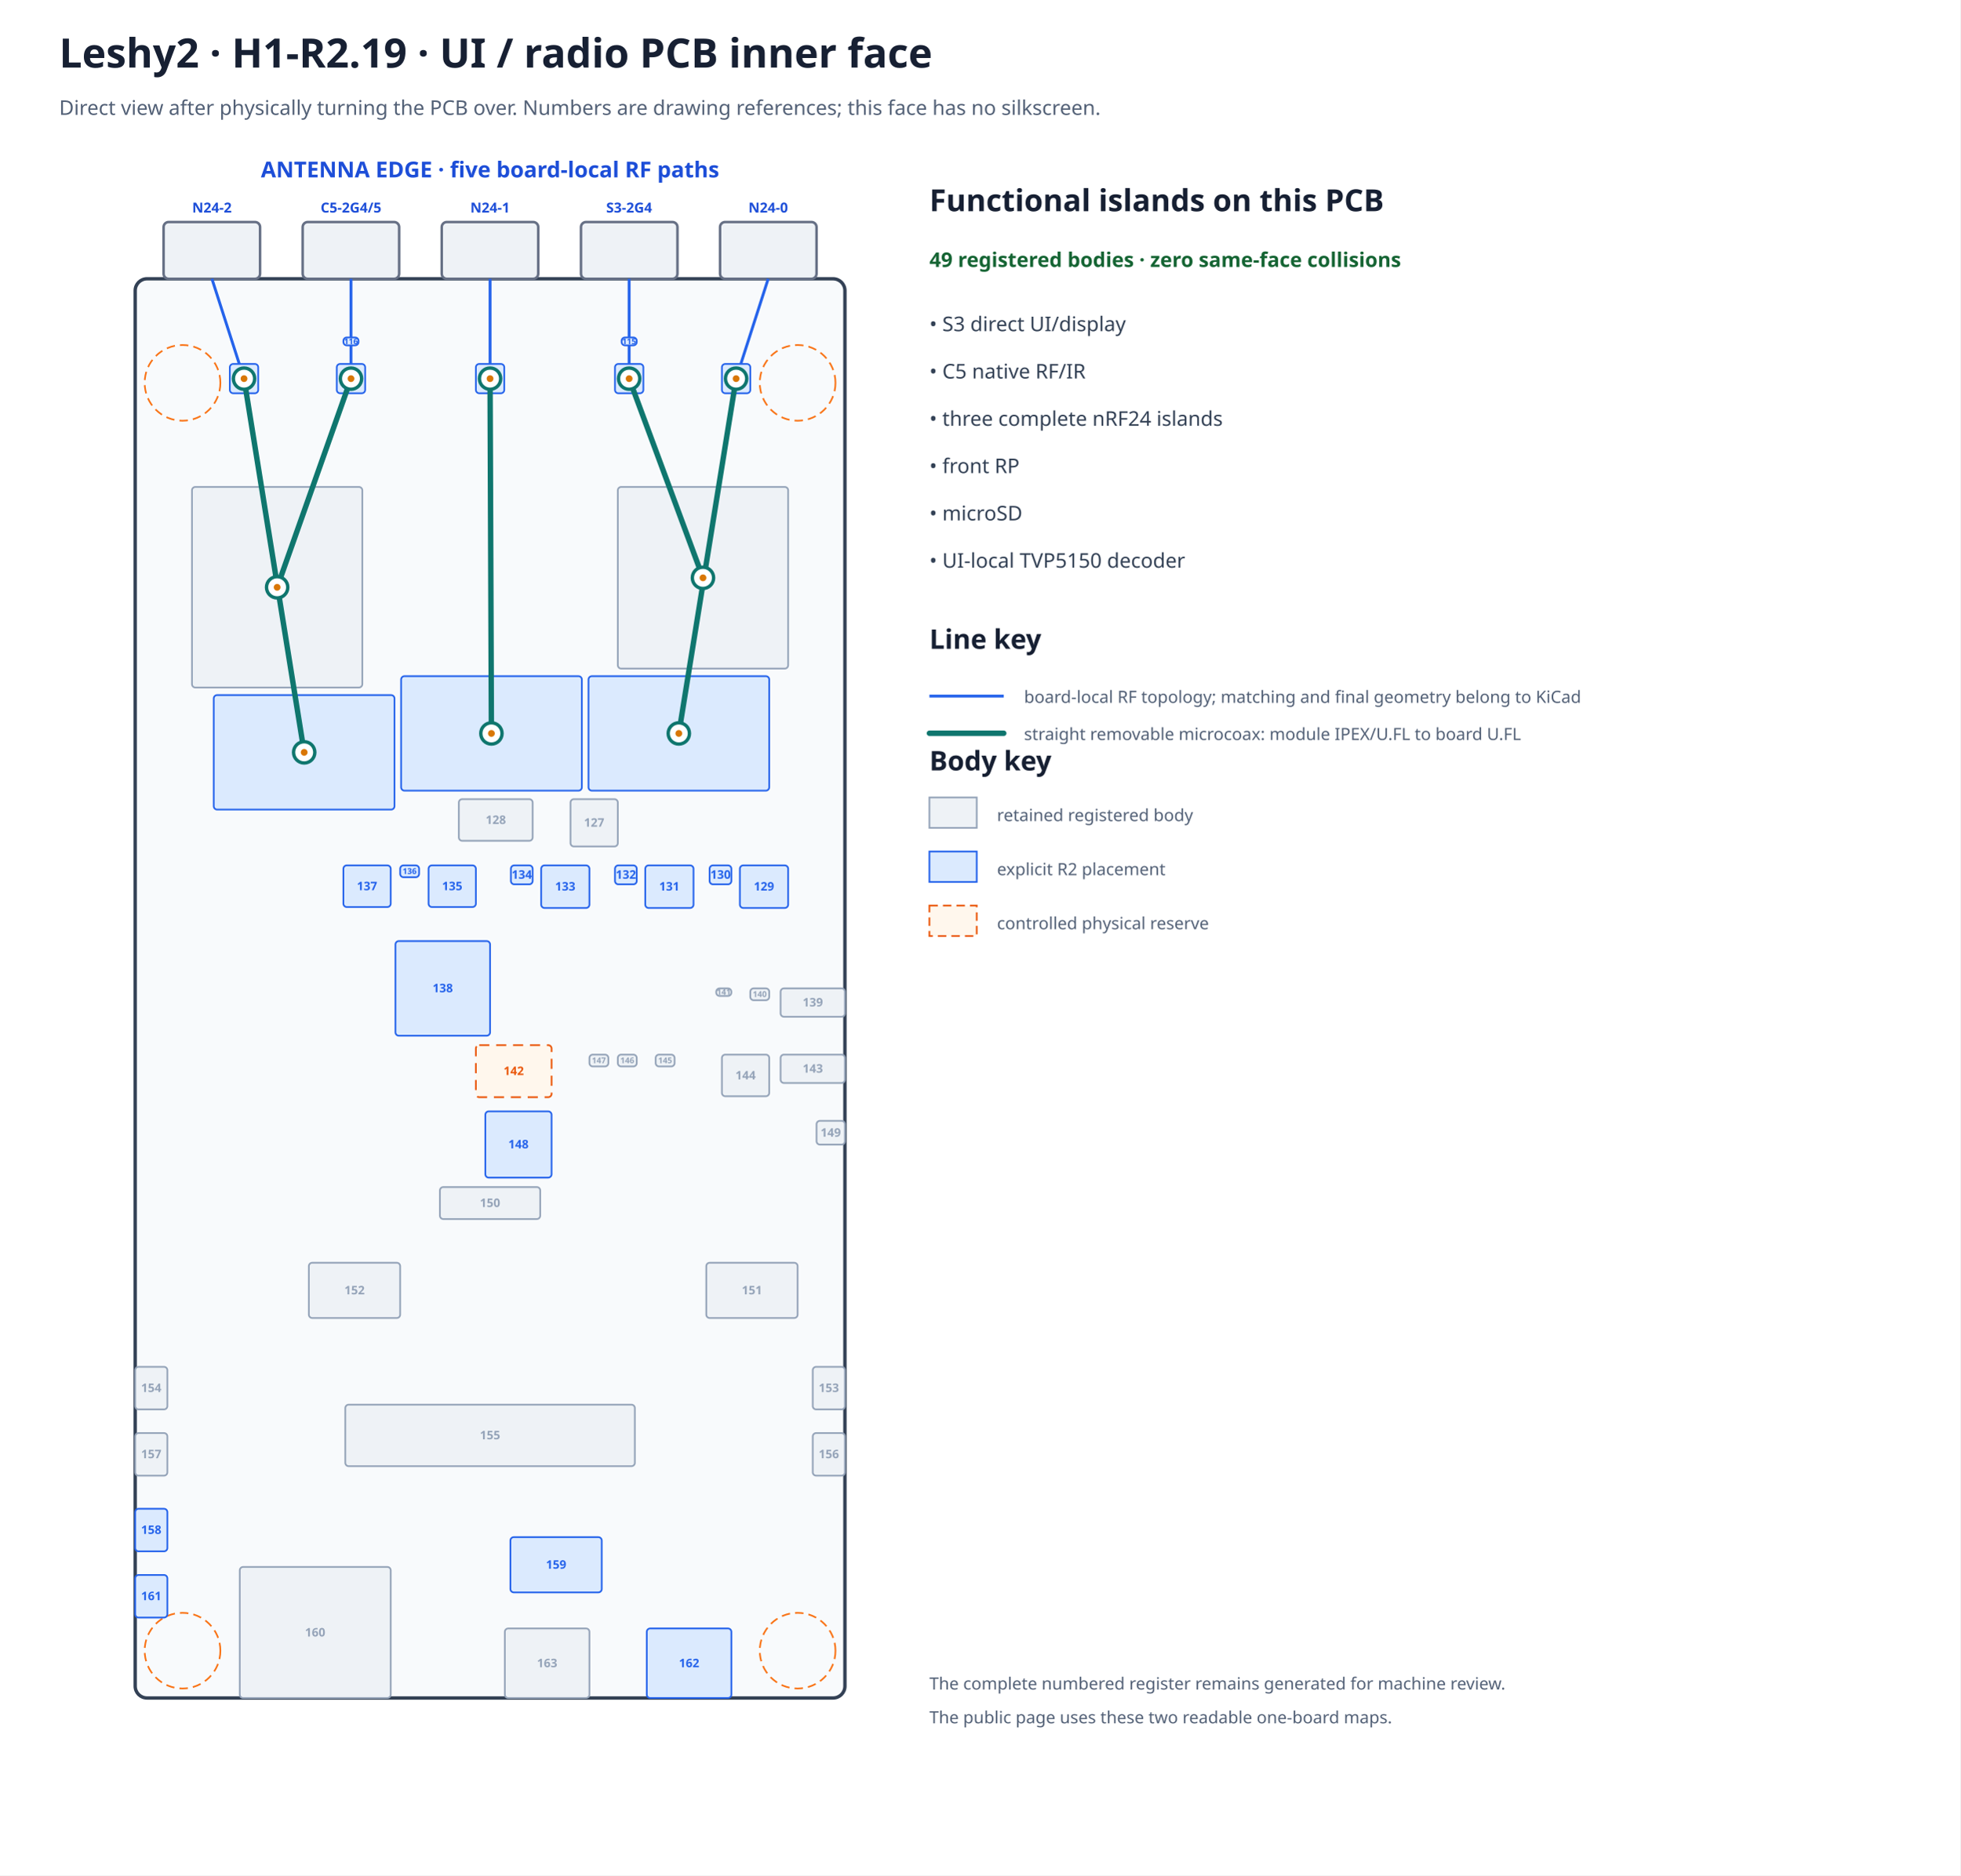
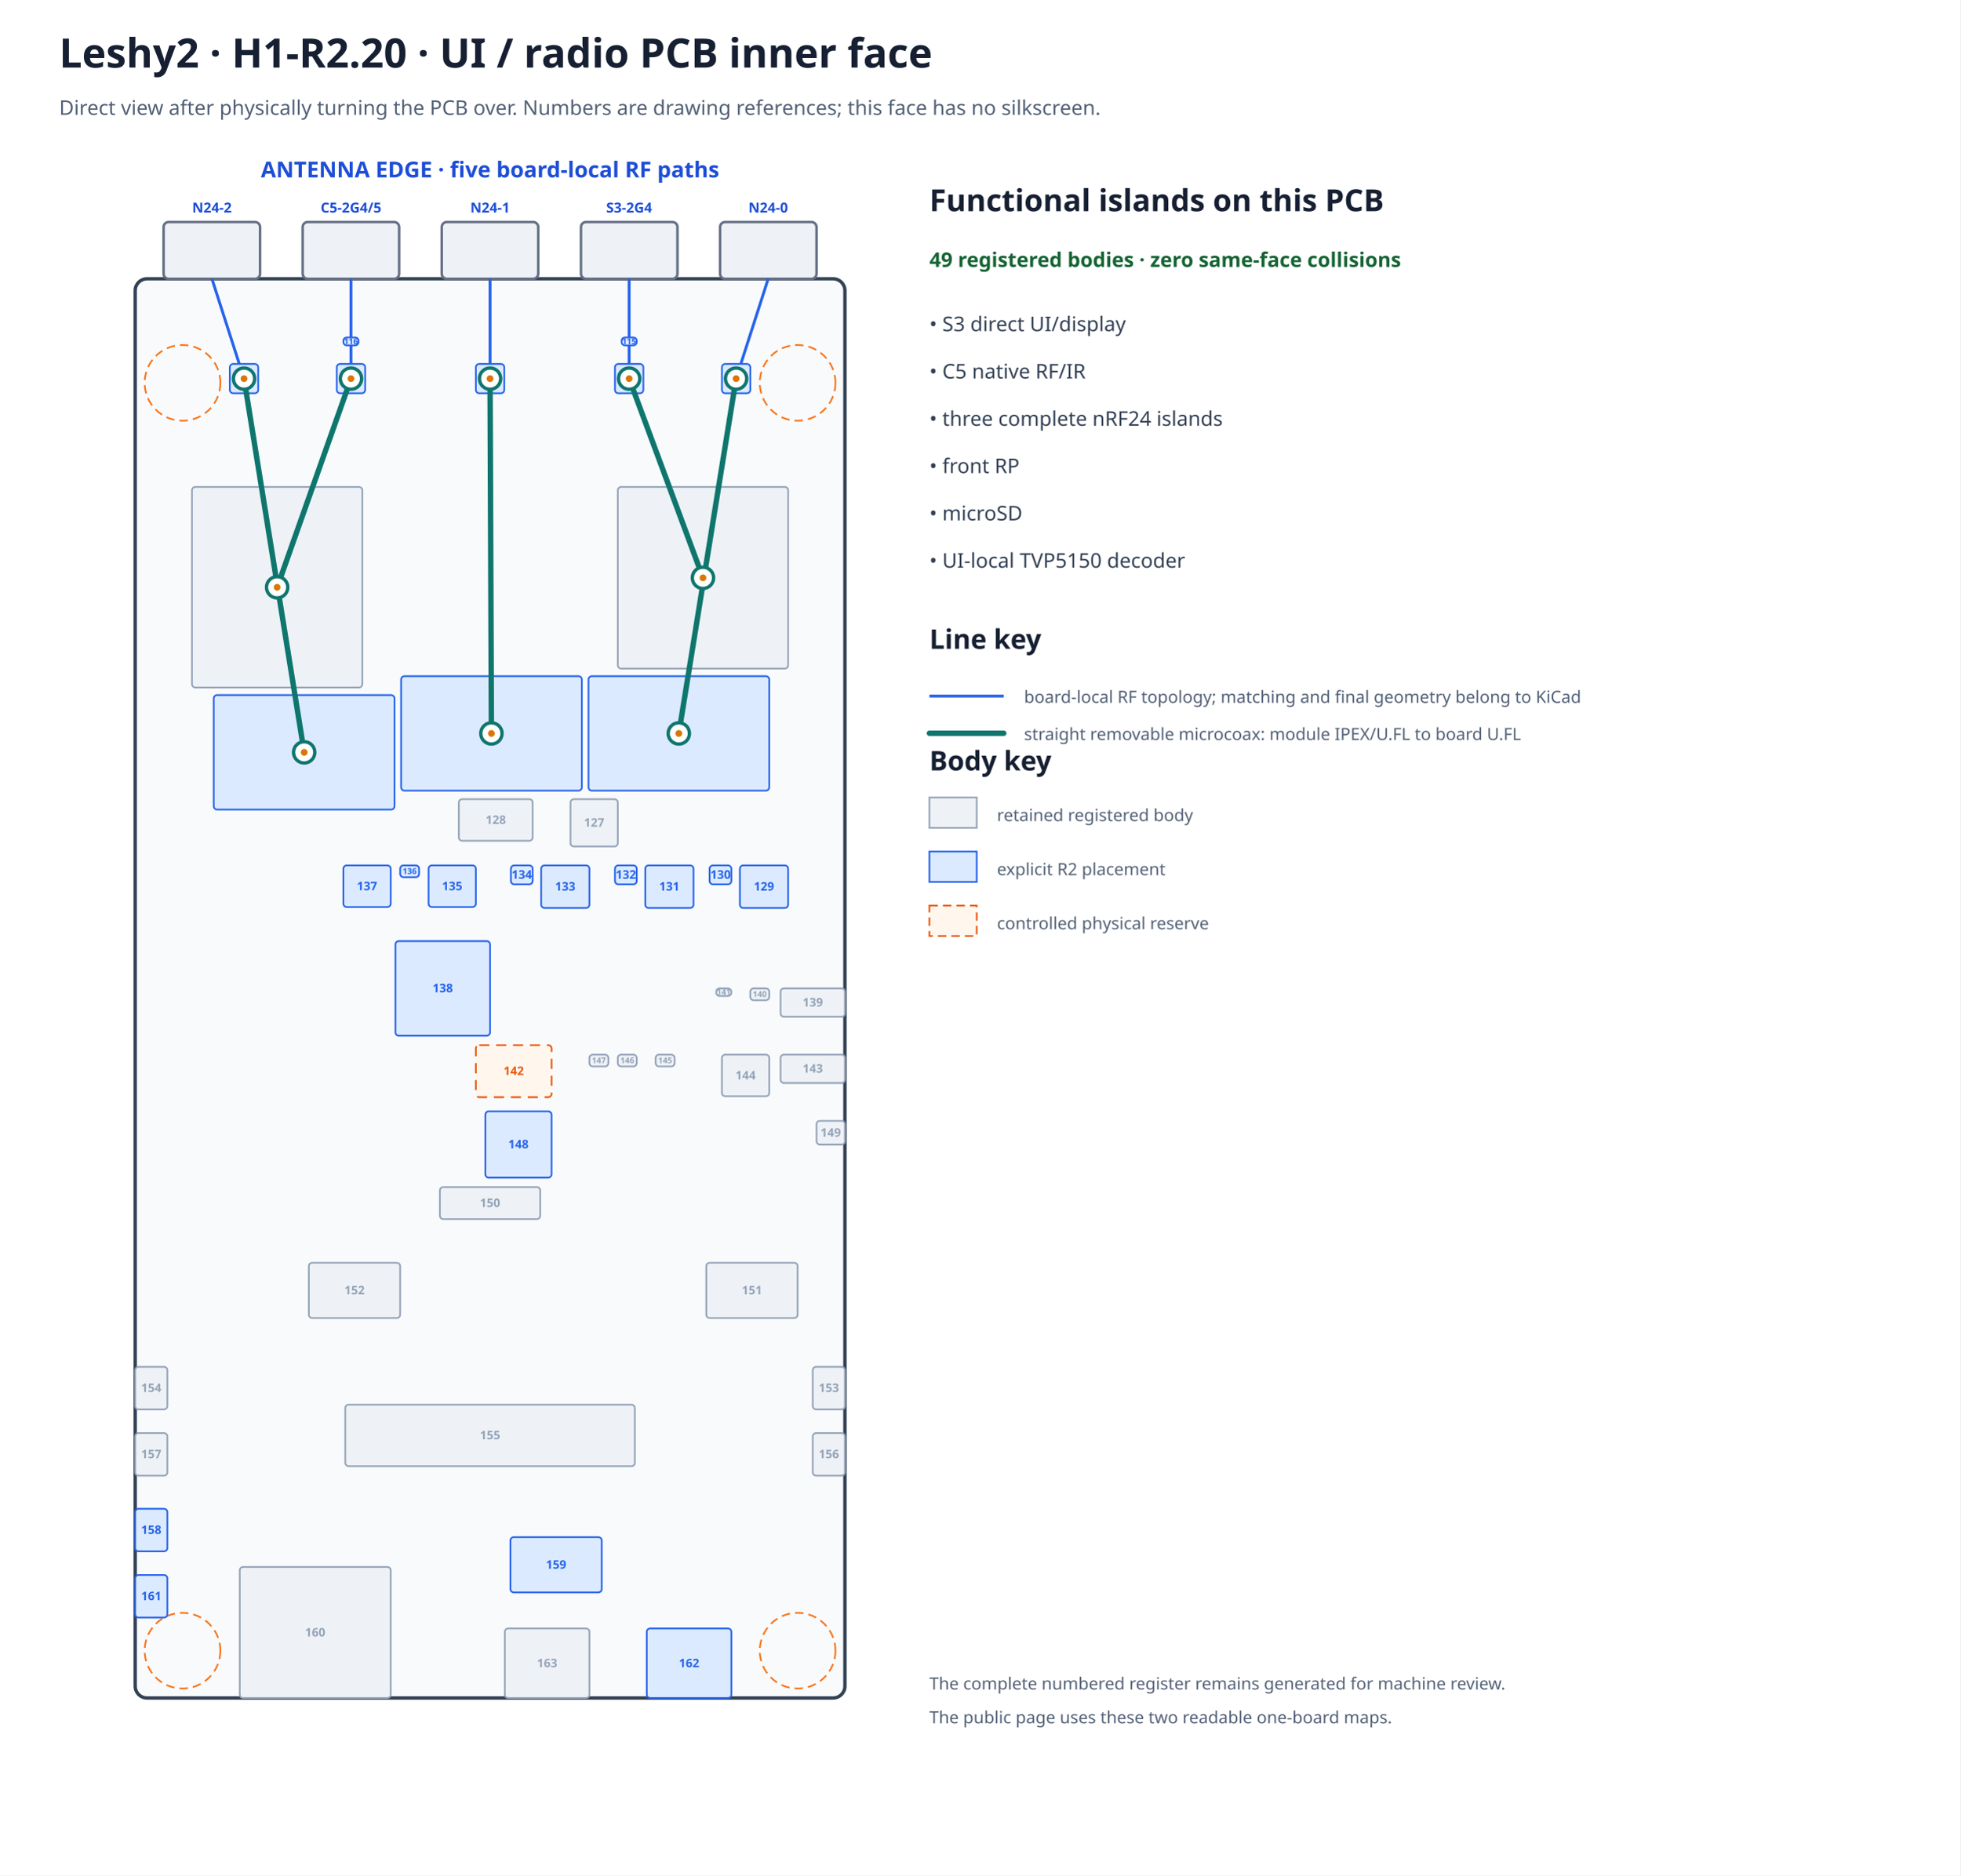
- <svg xmlns="http://www.w3.org/2000/svg" width="1160" height="1110" viewBox="0 0 1160 1110" data-marker="H1-R2.19" data-frame="ui-inner" data-inner-silkscreen="none">
+ <svg xmlns="http://www.w3.org/2000/svg" width="1160" height="1110" viewBox="0 0 1160 1110" data-marker="H1-R2.20" data-frame="ui-inner" data-inner-silkscreen="none">
  <rect width="100%" height="100%" fill="#ffffff" />
-   <text x="35.0" y="40.0" font-family="sans-serif" font-size="24" font-weight="bold" text-anchor="start" fill="#172033">Leshy2 · H1-R2.19 · UI / radio PCB inner face</text>
+   <text x="35.0" y="40.0" font-family="sans-serif" font-size="24" font-weight="bold" text-anchor="start" fill="#172033">Leshy2 · H1-R2.20 · UI / radio PCB inner face</text>
  <text x="35.0" y="68.0" font-family="sans-serif" font-size="12" font-weight="normal" text-anchor="start" fill="#526076">Direct view after physically turning the PCB over. Numbers are drawing references; this face has no silkscreen.</text>
  <text x="290.0" y="105.0" font-family="sans-serif" font-size="13" font-weight="bold" text-anchor="middle" fill="#1d4ed8">ANTENNA EDGE · five board-local RF paths</text>
  <rect x="80.0" y="165.0" width="420.0" height="840.0" rx="7" fill="#f8fafc" stroke="#334155" stroke-width="2" />
  <rect x="426.1" y="131.4" width="57.1" height="33.6" rx="3" fill="#eef2f6" stroke="#667085" stroke-width="1.5" />
  <text x="454.6" y="125.8" font-family="sans-serif" font-size="8.2" font-weight="bold" text-anchor="middle" fill="#1d4ed8">N24-0</text>
  <rect x="343.8" y="131.4" width="57.1" height="33.6" rx="3" fill="#eef2f6" stroke="#667085" stroke-width="1.5" />
  <text x="372.3" y="125.8" font-family="sans-serif" font-size="8.2" font-weight="bold" text-anchor="middle" fill="#1d4ed8">S3-2G4</text>
  <rect x="261.4" y="131.4" width="57.1" height="33.6" rx="3" fill="#eef2f6" stroke="#667085" stroke-width="1.5" />
  <text x="290.0" y="125.8" font-family="sans-serif" font-size="8.2" font-weight="bold" text-anchor="middle" fill="#1d4ed8">N24-1</text>
  <rect x="179.1" y="131.4" width="57.1" height="33.6" rx="3" fill="#eef2f6" stroke="#667085" stroke-width="1.5" />
  <text x="207.7" y="125.8" font-family="sans-serif" font-size="8.2" font-weight="bold" text-anchor="middle" fill="#1d4ed8">C5-2G4/5</text>
  <rect x="96.8" y="131.4" width="57.1" height="33.6" rx="3" fill="#eef2f6" stroke="#667085" stroke-width="1.5" />
  <text x="125.4" y="125.8" font-family="sans-serif" font-size="8.2" font-weight="bold" text-anchor="middle" fill="#1d4ed8">N24-2</text>
  <circle cx="472.0" cy="226.6" r="22.4" fill="none" stroke="#f97316" stroke-dasharray="5 3" />
  <circle cx="108.0" cy="226.6" r="22.4" fill="none" stroke="#f97316" stroke-dasharray="5 3" />
  <circle cx="472.0" cy="977.0" r="22.4" fill="none" stroke="#f97316" stroke-dasharray="5 3" />
  <circle cx="108.0" cy="977.0" r="22.4" fill="none" stroke="#f97316" stroke-dasharray="5 3" />
  <g id="antenna-pcb-topology" data-topology-source="r2" data-route-state="pre-ecad-topology-only">
    <polyline points="435.6,224.1 454.6,165.0" fill="none" stroke="#2563eb" stroke-width="1.7" data-path="N24-0" data-branch="main" data-medium="controlled-50-ohm-pcb" />
    <polyline points="372.3,224.1 372.3,202.1 372.3,165.0" fill="none" stroke="#2563eb" stroke-width="1.7" data-path="S3-2G4" data-branch="main" data-medium="controlled-50-ohm-pcb" />
    <polyline points="290.0,224.1 290.0,165.0" fill="none" stroke="#2563eb" stroke-width="1.7" data-path="N24-1" data-branch="main" data-medium="controlled-50-ohm-pcb" />
    <polyline points="207.7,224.1 207.7,202.1 207.7,165.0" fill="none" stroke="#2563eb" stroke-width="1.7" data-path="C5-2G4/5" data-branch="main" data-medium="controlled-50-ohm-pcb" />
    <polyline points="144.4,224.1 125.4,165.0" fill="none" stroke="#2563eb" stroke-width="1.7" data-path="N24-2" data-branch="main" data-medium="controlled-50-ohm-pcb" />
  </g>
  <rect x="367.84" y="199.72" width="8.96" height="4.70" rx="2" fill="#dbeafe" stroke="#2563eb" stroke-width="1" data-instance="s3_rf_coupler_r2" data-mpn="CP0603Q5425ENTR" />
  <text x="372.3" y="203.7" font-family="sans-serif" font-size="4.8" font-weight="bold" text-anchor="middle" fill="#2563eb">115</text>
  <rect x="203.20" y="199.72" width="8.96" height="4.70" rx="2" fill="#dbeafe" stroke="#2563eb" stroke-width="1" data-instance="c5_rf_coupler_r2" data-mpn="CP0603Q5425ENTR" />
  <text x="207.7" y="203.7" font-family="sans-serif" font-size="4.8" font-weight="bold" text-anchor="middle" fill="#2563eb">116</text>
  <rect x="427.20" y="215.40" width="16.80" height="17.36" rx="2" fill="#dbeafe" stroke="#2563eb" stroke-width="1" data-instance="nrf0_rf_board_connector_r2" data-mpn="U.FL-R-SMT-1(10)" />
  <text x="435.6" y="226.4" font-family="sans-serif" font-size="7.0" font-weight="bold" text-anchor="middle" fill="#2563eb">117</text>
  <rect x="363.92" y="215.40" width="16.80" height="17.36" rx="2" fill="#dbeafe" stroke="#2563eb" stroke-width="1" data-instance="s3_rf_board_connector_r2" data-mpn="U.FL-R-SMT-1(10)" />
  <text x="372.3" y="226.4" font-family="sans-serif" font-size="7.0" font-weight="bold" text-anchor="middle" fill="#2563eb">118</text>
  <rect x="281.60" y="215.40" width="16.80" height="17.36" rx="2" fill="#dbeafe" stroke="#2563eb" stroke-width="1" data-instance="nrf1_rf_board_connector_r2" data-mpn="U.FL-R-SMT-1(10)" />
  <text x="290.0" y="226.4" font-family="sans-serif" font-size="7.0" font-weight="bold" text-anchor="middle" fill="#2563eb">119</text>
  <rect x="199.28" y="215.40" width="16.80" height="17.36" rx="2" fill="#dbeafe" stroke="#2563eb" stroke-width="1" data-instance="c5_rf_board_connector_r2" data-mpn="U.FL-R-SMT-1(10)" />
  <text x="207.7" y="226.4" font-family="sans-serif" font-size="7.0" font-weight="bold" text-anchor="middle" fill="#2563eb">120</text>
  <rect x="136.00" y="215.40" width="16.80" height="17.36" rx="2" fill="#dbeafe" stroke="#2563eb" stroke-width="1" data-instance="nrf2_rf_board_connector_r2" data-mpn="U.FL-R-SMT-1(10)" />
  <text x="144.4" y="226.4" font-family="sans-serif" font-size="7.0" font-weight="bold" text-anchor="middle" fill="#2563eb">121</text>
  <rect x="365.60" y="288.20" width="100.80" height="107.52" rx="2" fill="#eef2f6" stroke="#94a3b8" stroke-width="1" data-instance="s3" data-mpn="ESP32-S3-WROOM-1U-N16R8" />
  <text x="416.0" y="344.3" font-family="sans-serif" font-size="7.0" font-weight="bold" text-anchor="middle" fill="#94a3b8">122</text>
  <rect x="113.60" y="288.20" width="100.80" height="118.72" rx="2" fill="#eef2f6" stroke="#94a3b8" stroke-width="1" data-instance="c5" data-mpn="ESP32-C5-WROOM-1U-N8R8" />
  <text x="164.0" y="349.9" font-family="sans-serif" font-size="7.0" font-weight="bold" text-anchor="middle" fill="#94a3b8">123</text>
  <rect x="348.24" y="400.20" width="106.96" height="67.76" rx="2" fill="#dbeafe" stroke="#2563eb" stroke-width="1" data-instance="nrf0_r2" data-mpn="E01-ML01IPX" />
  <text x="401.7" y="436.4" font-family="sans-serif" font-size="7.0" font-weight="bold" text-anchor="middle" fill="#2563eb">124</text>
  <rect x="237.36" y="400.20" width="106.96" height="67.76" rx="2" fill="#dbeafe" stroke="#2563eb" stroke-width="1" data-instance="nrf1_r2" data-mpn="E01-ML01IPX" />
  <text x="290.8" y="436.4" font-family="sans-serif" font-size="7.0" font-weight="bold" text-anchor="middle" fill="#2563eb">125</text>
  <rect x="126.48" y="411.40" width="106.96" height="67.76" rx="2" fill="#dbeafe" stroke="#2563eb" stroke-width="1" data-instance="nrf2_r2" data-mpn="E01-ML01IPX" />
  <text x="180.0" y="447.6" font-family="sans-serif" font-size="7.0" font-weight="bold" text-anchor="middle" fill="#2563eb">126</text>
  <rect x="337.60" y="473.00" width="28.00" height="28.00" rx="2" fill="#eef2f6" stroke="#94a3b8" stroke-width="1" data-instance="slow_io" data-mpn="TCA6424ARGJR" />
  <text x="351.6" y="489.3" font-family="sans-serif" font-size="7.0" font-weight="bold" text-anchor="middle" fill="#94a3b8">127</text>
  <rect x="271.52" y="473.00" width="43.68" height="24.64" rx="2" fill="#eef2f6" stroke="#94a3b8" stroke-width="1" data-instance="ui_matrix_io" data-mpn="TCA9539PWR" />
  <text x="293.4" y="487.7" font-family="sans-serif" font-size="7.0" font-weight="bold" text-anchor="middle" fill="#94a3b8">128</text>
  <rect x="437.84" y="512.20" width="28.56" height="25.20" rx="2" fill="#dbeafe" stroke="#2563eb" stroke-width="1" data-instance="nrf0_host_buffer_r2" data-mpn="74LVC126APW,118" />
  <text x="452.1" y="527.1" font-family="sans-serif" font-size="7.0" font-weight="bold" text-anchor="middle" fill="#2563eb">129</text>
  <rect x="419.92" y="512.20" width="12.88" height="11.20" rx="2" fill="#dbeafe" stroke="#2563eb" stroke-width="1" data-instance="nrf0_return_buffer_r2" data-mpn="74LVC2G126DC,125" />
  <text x="426.4" y="520.1" font-family="sans-serif" font-size="7.0" font-weight="bold" text-anchor="middle" fill="#2563eb">130</text>
  <rect x="381.84" y="512.20" width="28.56" height="25.20" rx="2" fill="#dbeafe" stroke="#2563eb" stroke-width="1" data-instance="nrf1_host_buffer_r2" data-mpn="74LVC126APW,118" />
  <text x="396.1" y="527.1" font-family="sans-serif" font-size="7.0" font-weight="bold" text-anchor="middle" fill="#2563eb">131</text>
  <rect x="363.92" y="512.20" width="12.88" height="11.20" rx="2" fill="#dbeafe" stroke="#2563eb" stroke-width="1" data-instance="nrf1_return_buffer_r2" data-mpn="74LVC2G126DC,125" />
  <text x="370.4" y="520.1" font-family="sans-serif" font-size="7.0" font-weight="bold" text-anchor="middle" fill="#2563eb">132</text>
  <rect x="320.24" y="512.20" width="28.56" height="25.20" rx="2" fill="#dbeafe" stroke="#2563eb" stroke-width="1" data-instance="nrf2_host_buffer_r2" data-mpn="74LVC126APW,118" />
  <text x="334.5" y="527.1" font-family="sans-serif" font-size="7.0" font-weight="bold" text-anchor="middle" fill="#2563eb">133</text>
  <rect x="302.32" y="512.20" width="12.88" height="11.20" rx="2" fill="#dbeafe" stroke="#2563eb" stroke-width="1" data-instance="nrf2_return_buffer_r2" data-mpn="74LVC2G126DC,125" />
  <text x="308.8" y="520.1" font-family="sans-serif" font-size="7.0" font-weight="bold" text-anchor="middle" fill="#2563eb">134</text>
  <rect x="253.60" y="512.20" width="28.00" height="24.64" rx="2" fill="#dbeafe" stroke="#2563eb" stroke-width="1" data-instance="safe_gate_a_r2" data-mpn="SN74LVC08APWR" />
  <text x="267.6" y="526.9" font-family="sans-serif" font-size="7.0" font-weight="bold" text-anchor="middle" fill="#2563eb">135</text>
  <rect x="236.80" y="512.20" width="11.20" height="7.00" rx="2" fill="#dbeafe" stroke="#2563eb" stroke-width="1" data-instance="nrf_backup_gate_r2" data-mpn="SN74LVC1G08DCKR" />
  <text x="242.4" y="517.3" font-family="sans-serif" font-size="4.8" font-weight="bold" text-anchor="middle" fill="#2563eb">136</text>
  <rect x="203.20" y="512.20" width="28.00" height="24.64" rx="2" fill="#dbeafe" stroke="#2563eb" stroke-width="1" data-instance="nrf_evidence_cmp_r2" data-mpn="TLV1824PWR" />
  <text x="217.2" y="526.9" font-family="sans-serif" font-size="7.0" font-weight="bold" text-anchor="middle" fill="#2563eb">137</text>
  <rect x="234.00" y="557.00" width="56.00" height="56.00" rx="2" fill="#dbeafe" stroke="#2563eb" stroke-width="1" data-instance="hub_rp" data-mpn="SC1512-A4" />
  <text x="262.0" y="587.3" font-family="sans-serif" font-size="7.0" font-weight="bold" text-anchor="middle" fill="#2563eb">138</text>
  <rect x="461.92" y="585.00" width="38.08" height="16.80" rx="2" fill="#eef2f6" stroke="#94a3b8" stroke-width="1" data-instance="ir_demod" data-mpn="Vishay TSOP75238TT" />
  <text x="481.0" y="595.7" font-family="sans-serif" font-size="7.0" font-weight="bold" text-anchor="middle" fill="#94a3b8">139</text>
  <rect x="444.00" y="585.00" width="11.20" height="7.00" rx="2" fill="#eef2f6" stroke="#94a3b8" stroke-width="1" data-instance="ir_safe_gate" data-mpn="SN74LVC1G08DCKR" />
  <text x="449.6" y="590.1" font-family="sans-serif" font-size="4.8" font-weight="bold" text-anchor="middle" fill="#94a3b8">140</text>
  <rect x="423.84" y="585.00" width="8.96" height="4.48" rx="2" fill="#eef2f6" stroke="#94a3b8" stroke-width="1" data-instance="ui_zone_ntc" data-mpn="TDK B57332V5103F360" />
  <text x="428.3" y="588.8" font-family="sans-serif" font-size="4.8" font-weight="bold" text-anchor="middle" fill="#94a3b8">141</text>
  <rect x="281.60" y="618.60" width="44.80" height="30.80" rx="2" fill="#fff7ed" stroke="#ea580c" stroke-width="1" stroke-dasharray="6 4" data-instance="fpv_power_reserve" data-mpn="PHYSICAL RESERVE" />
  <text x="304.0" y="636.3" font-family="sans-serif" font-size="7.0" font-weight="bold" text-anchor="middle" fill="#ea580c">142</text>
  <rect x="461.92" y="624.20" width="38.08" height="16.80" rx="2" fill="#eef2f6" stroke="#94a3b8" stroke-width="1" data-instance="ir_carrier" data-mpn="Vishay TSMP95000TT" />
  <text x="481.0" y="634.9" font-family="sans-serif" font-size="7.0" font-weight="bold" text-anchor="middle" fill="#94a3b8">143</text>
  <rect x="427.20" y="624.20" width="28.00" height="24.64" rx="2" fill="#eef2f6" stroke="#94a3b8" stroke-width="1" data-instance="evidence_cmp_a" data-mpn="TLV1824PWR" />
  <text x="441.2" y="638.9" font-family="sans-serif" font-size="7.0" font-weight="bold" text-anchor="middle" fill="#94a3b8">144</text>
  <rect x="388.00" y="624.20" width="11.20" height="7.00" rx="2" fill="#eef2f6" stroke="#94a3b8" stroke-width="1" data-instance="safe_reset_sink_a" data-mpn="Diodes Incorporated 2N7002DW-7-F" />
  <text x="393.6" y="629.3" font-family="sans-serif" font-size="4.8" font-weight="bold" text-anchor="middle" fill="#94a3b8">145</text>
  <rect x="365.60" y="624.20" width="11.20" height="7.00" rx="2" fill="#eef2f6" stroke="#94a3b8" stroke-width="1" data-instance="safe_c5_reset_buffer" data-mpn="Texas Instruments SN74LVC1G06DCKR" />
  <text x="371.2" y="629.3" font-family="sans-serif" font-size="4.8" font-weight="bold" text-anchor="middle" fill="#94a3b8">146</text>
  <rect x="348.80" y="624.20" width="11.20" height="7.00" rx="2" fill="#eef2f6" stroke="#94a3b8" stroke-width="1" data-instance="safe_c5_fault_reset_buffer" data-mpn="SN74LVC1G07DCKR" />
  <text x="354.4" y="629.3" font-family="sans-serif" font-size="4.8" font-weight="bold" text-anchor="middle" fill="#94a3b8">147</text>
  <rect x="287.20" y="657.80" width="39.20" height="39.20" rx="2" fill="#dbeafe" stroke="#2563eb" stroke-width="1" data-instance="fpv_decoder" data-mpn="TVP5150AM1PBS" />
  <text x="306.8" y="679.7" font-family="sans-serif" font-size="7.0" font-weight="bold" text-anchor="middle" fill="#2563eb">148</text>
  <rect x="483.20" y="663.40" width="16.80" height="14.06" rx="2" fill="#eef2f6" stroke="#94a3b8" stroke-width="1" data-instance="ir_emitter" data-mpn="Vishay VSMY14940" />
  <text x="491.6" y="672.8" font-family="sans-serif" font-size="7.0" font-weight="bold" text-anchor="middle" fill="#94a3b8">149</text>
  <rect x="260.32" y="702.60" width="59.36" height="18.93" rx="2" fill="#eef2f6" stroke="#94a3b8" stroke-width="1" data-instance="display_connector" data-mpn="Hirose DF40C(2.0)-40DS-0.4V(58)" />
  <text x="290.0" y="714.4" font-family="sans-serif" font-size="7.0" font-weight="bold" text-anchor="middle" fill="#94a3b8">150</text>
  <rect x="417.96" y="747.40" width="54.04" height="32.70" rx="2" fill="#eef2f6" stroke="#94a3b8" stroke-width="1" data-instance="s3_dbg_header" data-mpn="Samtec FTSH-105-01-L-DV-K-P-TR" />
  <text x="445.0" y="766.1" font-family="sans-serif" font-size="7.0" font-weight="bold" text-anchor="middle" fill="#94a3b8">151</text>
  <rect x="182.76" y="747.40" width="54.04" height="32.70" rx="2" fill="#eef2f6" stroke="#94a3b8" stroke-width="1" data-instance="c5_dbg_header" data-mpn="Samtec FTSH-105-01-L-DV-K-P-TR" />
  <text x="209.8" y="766.1" font-family="sans-serif" font-size="7.0" font-weight="bold" text-anchor="middle" fill="#94a3b8">152</text>
  <rect x="480.96" y="809.00" width="19.04" height="25.20" rx="2" fill="#eef2f6" stroke="#94a3b8" stroke-width="1" data-instance="s3_reset_button" data-mpn="Alps Alpine SKRTLAE010" />
  <text x="490.5" y="823.9" font-family="sans-serif" font-size="7.0" font-weight="bold" text-anchor="middle" fill="#94a3b8">153</text>
  <rect x="80.00" y="809.00" width="19.04" height="25.20" rx="2" fill="#eef2f6" stroke="#94a3b8" stroke-width="1" data-instance="c5_reset_button" data-mpn="Alps Alpine SKRTLAE010" />
  <text x="89.5" y="823.9" font-family="sans-serif" font-size="7.0" font-weight="bold" text-anchor="middle" fill="#94a3b8">154</text>
  <rect x="204.32" y="831.40" width="171.36" height="36.40" rx="2" fill="#eef2f6" stroke="#94a3b8" stroke-width="1" data-instance="m1_ui_plug" data-mpn="Hirose FX8C-80P-SV1(92)" />
  <text x="290.0" y="851.9" font-family="sans-serif" font-size="7.0" font-weight="bold" text-anchor="middle" fill="#94a3b8">155</text>
  <rect x="480.96" y="848.20" width="19.04" height="25.20" rx="2" fill="#eef2f6" stroke="#94a3b8" stroke-width="1" data-instance="s3_boot_button" data-mpn="Alps Alpine SKRTLAE010" />
  <text x="490.5" y="863.1" font-family="sans-serif" font-size="7.0" font-weight="bold" text-anchor="middle" fill="#94a3b8">156</text>
  <rect x="80.00" y="848.20" width="19.04" height="25.20" rx="2" fill="#eef2f6" stroke="#94a3b8" stroke-width="1" data-instance="c5_boot_button" data-mpn="Alps Alpine SKRTLAE010" />
  <text x="89.5" y="863.1" font-family="sans-serif" font-size="7.0" font-weight="bold" text-anchor="middle" fill="#94a3b8">157</text>
  <rect x="80.00" y="893.00" width="19.04" height="25.20" rx="2" fill="#dbeafe" stroke="#2563eb" stroke-width="1" data-instance="hub_reset_button" data-mpn="SKRTLAE010" />
  <text x="89.5" y="907.9" font-family="sans-serif" font-size="7.0" font-weight="bold" text-anchor="middle" fill="#2563eb">158</text>
  <rect x="302.04" y="909.80" width="54.04" height="32.70" rx="2" fill="#dbeafe" stroke="#2563eb" stroke-width="1" data-instance="hub_dbg_header" data-mpn="FTSH-105-01-L-DV-K-P-TR" />
  <text x="329.1" y="928.5" font-family="sans-serif" font-size="7.0" font-weight="bold" text-anchor="middle" fill="#2563eb">159</text>
  <rect x="141.88" y="927.44" width="89.32" height="77.56" rx="2" fill="#eef2f6" stroke="#94a3b8" stroke-width="1" data-instance="sd" data-mpn="Hirose DM3AT-SF-PEJM5" />
  <text x="186.5" y="968.6" font-family="sans-serif" font-size="7.0" font-weight="bold" text-anchor="middle" fill="#94a3b8">160</text>
  <rect x="80.00" y="932.20" width="19.04" height="25.20" rx="2" fill="#dbeafe" stroke="#2563eb" stroke-width="1" data-instance="hub_boot_button" data-mpn="SKRTLAE010" />
  <text x="89.5" y="947.1" font-family="sans-serif" font-size="7.0" font-weight="bold" text-anchor="middle" fill="#2563eb">161</text>
  <rect x="382.74" y="963.84" width="50.06" height="41.16" rx="2" fill="#dbeafe" stroke="#2563eb" stroke-width="1" data-instance="hub_service_usb_connector" data-mpn="USB4105-GF-A" />
  <text x="407.8" y="986.8" font-family="sans-serif" font-size="7.0" font-weight="bold" text-anchor="middle" fill="#2563eb">162</text>
  <rect x="298.74" y="963.84" width="50.06" height="41.16" rx="2" fill="#eef2f6" stroke="#94a3b8" stroke-width="1" data-instance="c5_service_usb_connector" data-mpn="GCT USB4105-GF-A" />
  <text x="323.8" y="986.8" font-family="sans-serif" font-size="7.0" font-weight="bold" text-anchor="middle" fill="#94a3b8">163</text>
  <g id="antenna-removable-media" data-topology-source="r2">
    <polyline points="401.7,434.1 435.6,224.1" fill="none" stroke="#0f766e" stroke-width="3.2" stroke-linecap="round" data-path="N24-0" data-medium="removable-microcoax" />
    <polyline points="416.0,342.0 372.3,224.1" fill="none" stroke="#0f766e" stroke-width="3.2" stroke-linecap="round" data-path="S3-2G4" data-medium="removable-microcoax" />
    <polyline points="290.8,434.1 290.0,224.1" fill="none" stroke="#0f766e" stroke-width="3.2" stroke-linecap="round" data-path="N24-1" data-medium="removable-microcoax" />
    <polyline points="164.0,347.6 207.7,224.1" fill="none" stroke="#0f766e" stroke-width="3.2" stroke-linecap="round" data-path="C5-2G4/5" data-medium="removable-microcoax" />
    <polyline points="180.0,445.3 144.4,224.1" fill="none" stroke="#0f766e" stroke-width="3.2" stroke-linecap="round" data-path="N24-2" data-medium="removable-microcoax" />
    <circle cx="401.7" cy="434.1" r="6.3" fill="#ffffff" stroke="#0f766e" stroke-width="2" data-path="N24-0" data-part="module-rf-connector" data-connector-kind="IPEX" />
    <circle cx="401.7" cy="434.1" r="2.0" fill="#d97706" />
    <circle cx="435.6" cy="224.1" r="6.3" fill="#ffffff" stroke="#0f766e" stroke-width="2" data-path="N24-0" data-part="board-ufl" data-connector-kind="U.FL" data-mpn="U.FL-R-SMT-1(10)" />
    <circle cx="435.6" cy="224.1" r="2.0" fill="#d97706" />
    <circle cx="416.0" cy="342.0" r="6.3" fill="#ffffff" stroke="#0f766e" stroke-width="2" data-path="S3-2G4" data-part="module-rf-connector" data-connector-kind="U.FL" />
    <circle cx="416.0" cy="342.0" r="2.0" fill="#d97706" />
    <circle cx="372.3" cy="224.1" r="6.3" fill="#ffffff" stroke="#0f766e" stroke-width="2" data-path="S3-2G4" data-part="board-ufl" data-connector-kind="U.FL" data-mpn="U.FL-R-SMT-1(10)" />
    <circle cx="372.3" cy="224.1" r="2.0" fill="#d97706" />
    <circle cx="290.8" cy="434.1" r="6.3" fill="#ffffff" stroke="#0f766e" stroke-width="2" data-path="N24-1" data-part="module-rf-connector" data-connector-kind="IPEX" />
    <circle cx="290.8" cy="434.1" r="2.0" fill="#d97706" />
    <circle cx="290.0" cy="224.1" r="6.3" fill="#ffffff" stroke="#0f766e" stroke-width="2" data-path="N24-1" data-part="board-ufl" data-connector-kind="U.FL" data-mpn="U.FL-R-SMT-1(10)" />
    <circle cx="290.0" cy="224.1" r="2.0" fill="#d97706" />
    <circle cx="164.0" cy="347.6" r="6.3" fill="#ffffff" stroke="#0f766e" stroke-width="2" data-path="C5-2G4/5" data-part="module-rf-connector" data-connector-kind="U.FL" />
    <circle cx="164.0" cy="347.6" r="2.0" fill="#d97706" />
    <circle cx="207.7" cy="224.1" r="6.3" fill="#ffffff" stroke="#0f766e" stroke-width="2" data-path="C5-2G4/5" data-part="board-ufl" data-connector-kind="U.FL" data-mpn="U.FL-R-SMT-1(10)" />
    <circle cx="207.7" cy="224.1" r="2.0" fill="#d97706" />
    <circle cx="180.0" cy="445.3" r="6.3" fill="#ffffff" stroke="#0f766e" stroke-width="2" data-path="N24-2" data-part="module-rf-connector" data-connector-kind="IPEX" />
    <circle cx="180.0" cy="445.3" r="2.0" fill="#d97706" />
    <circle cx="144.4" cy="224.1" r="6.3" fill="#ffffff" stroke="#0f766e" stroke-width="2" data-path="N24-2" data-part="board-ufl" data-connector-kind="U.FL" data-mpn="U.FL-R-SMT-1(10)" />
    <circle cx="144.4" cy="224.1" r="2.0" fill="#d97706" />
  </g>
  <text x="550.0" y="125.0" font-family="sans-serif" font-size="18" font-weight="bold" text-anchor="start" fill="#172033">Functional islands on this PCB</text>
  <text x="550.0" y="158.0" font-family="sans-serif" font-size="12" font-weight="bold" text-anchor="start" fill="#166534">49 registered bodies · zero same-face collisions</text>
  <text x="550.0" y="196.0" font-family="sans-serif" font-size="12" font-weight="normal" text-anchor="start" fill="#334155">• S3 direct UI/display</text>
  <text x="550.0" y="224.0" font-family="sans-serif" font-size="12" font-weight="normal" text-anchor="start" fill="#334155">• C5 native RF/IR</text>
  <text x="550.0" y="252.0" font-family="sans-serif" font-size="12" font-weight="normal" text-anchor="start" fill="#334155">• three complete nRF24 islands</text>
  <text x="550.0" y="280.0" font-family="sans-serif" font-size="12" font-weight="normal" text-anchor="start" fill="#334155">• front RP</text>
  <text x="550.0" y="308.0" font-family="sans-serif" font-size="12" font-weight="normal" text-anchor="start" fill="#334155">• microSD</text>
  <text x="550.0" y="336.0" font-family="sans-serif" font-size="12" font-weight="normal" text-anchor="start" fill="#334155">• UI-local TVP5150 decoder</text>
  <text x="550.0" y="384.0" font-family="sans-serif" font-size="16" font-weight="bold" text-anchor="start" fill="#172033">Line key</text>
  <line x1="550" y1="412" x2="594" y2="412" stroke="#2563eb" stroke-width="1.7" />
  <text x="606.0" y="416.0" font-family="sans-serif" font-size="10" font-weight="normal" text-anchor="start" fill="#526076">board-local RF topology; matching and final geometry belong to KiCad</text>
  <line x1="550" y1="434" x2="594" y2="434" stroke="#0f766e" stroke-width="3.2" stroke-linecap="round" />
  <text x="606.0" y="438.0" font-family="sans-serif" font-size="10" font-weight="normal" text-anchor="start" fill="#526076">straight removable microcoax: module IPEX/U.FL to board U.FL</text>
  <text x="550.0" y="456.0" font-family="sans-serif" font-size="16" font-weight="bold" text-anchor="start" fill="#172033">Body key</text>
  <rect x="550" y="472.0" width="28" height="18" fill="#eef2f6" stroke="#94a3b8" />
  <text x="590.0" y="486.0" font-family="sans-serif" font-size="10" font-weight="normal" text-anchor="start" fill="#526076">retained registered body</text>
  <rect x="550" y="504.0" width="28" height="18" fill="#dbeafe" stroke="#2563eb" />
  <text x="590.0" y="518.0" font-family="sans-serif" font-size="10" font-weight="normal" text-anchor="start" fill="#526076">explicit R2 placement</text>
  <rect x="550" y="536.0" width="28" height="18" fill="#fff7ed" stroke="#ea580c" stroke-dasharray="5 3" />
  <text x="590.0" y="550.0" font-family="sans-serif" font-size="10" font-weight="normal" text-anchor="start" fill="#526076">controlled physical reserve</text>
  <text x="550.0" y="1000.0" font-family="sans-serif" font-size="10" font-weight="normal" text-anchor="start" fill="#526076">The complete numbered register remains generated for machine review.</text>
  <text x="550.0" y="1020.0" font-family="sans-serif" font-size="10" font-weight="normal" text-anchor="start" fill="#526076">The public page uses these two readable one-board maps.</text>
</svg>
